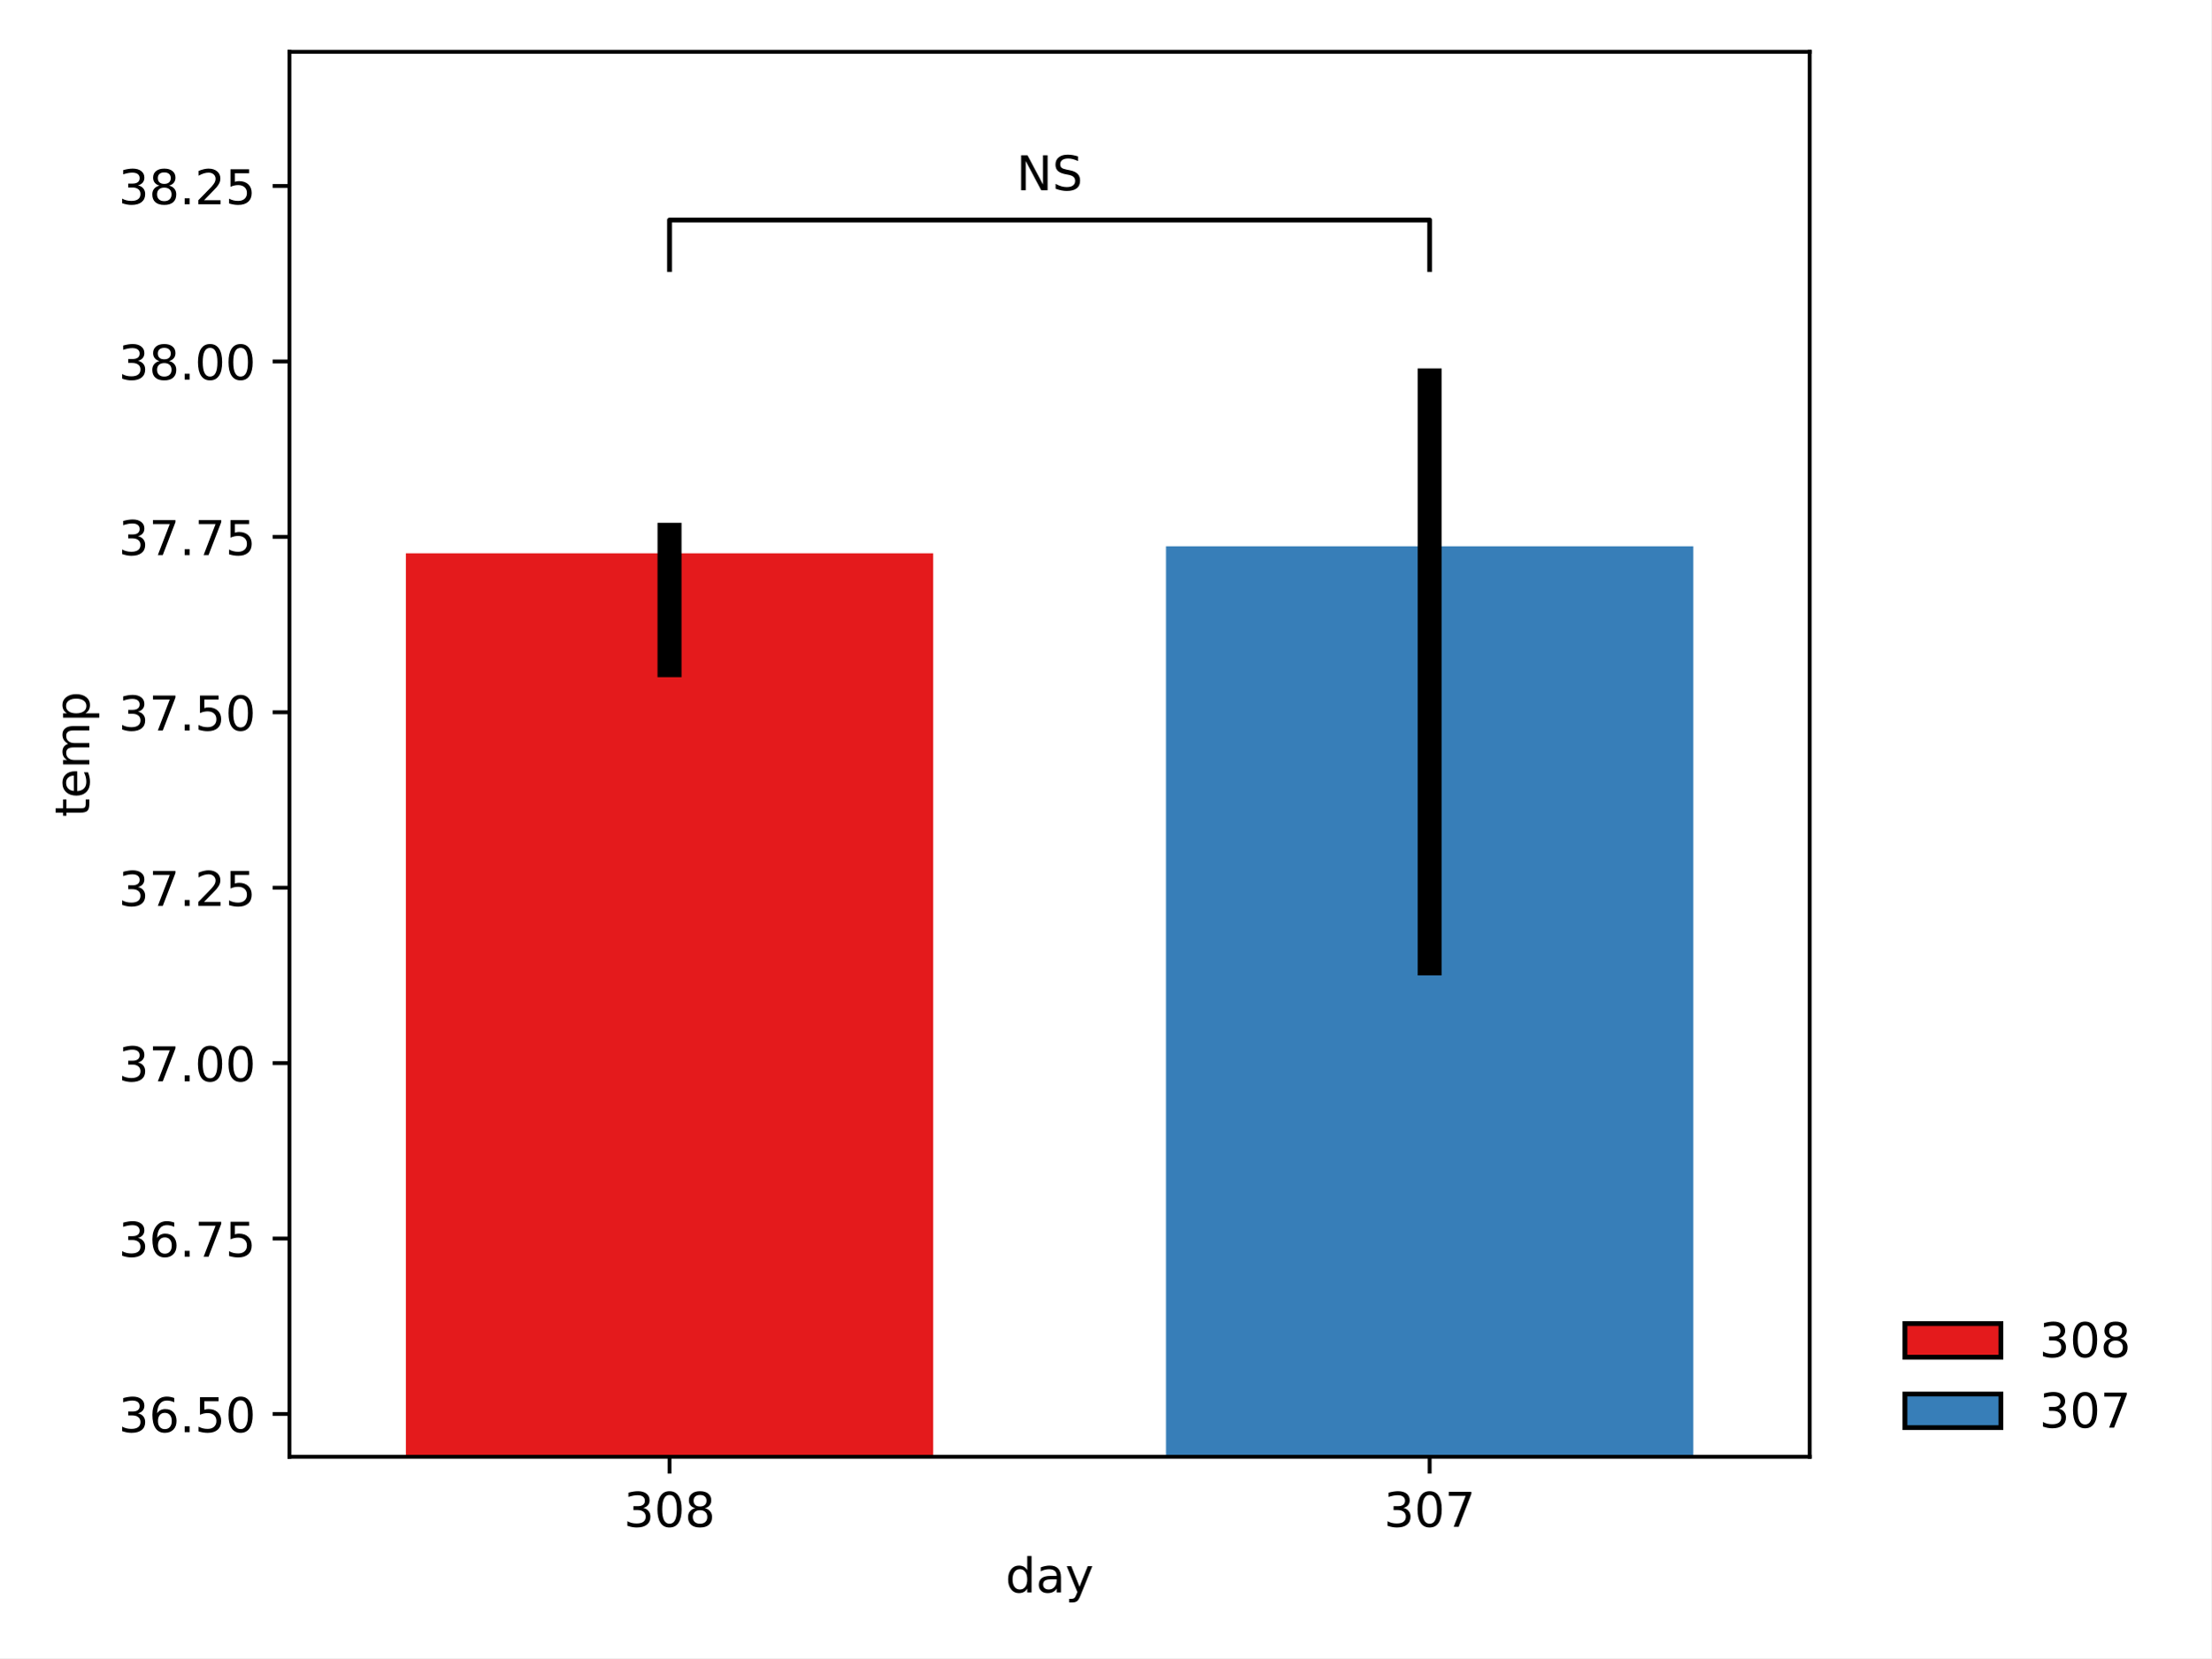
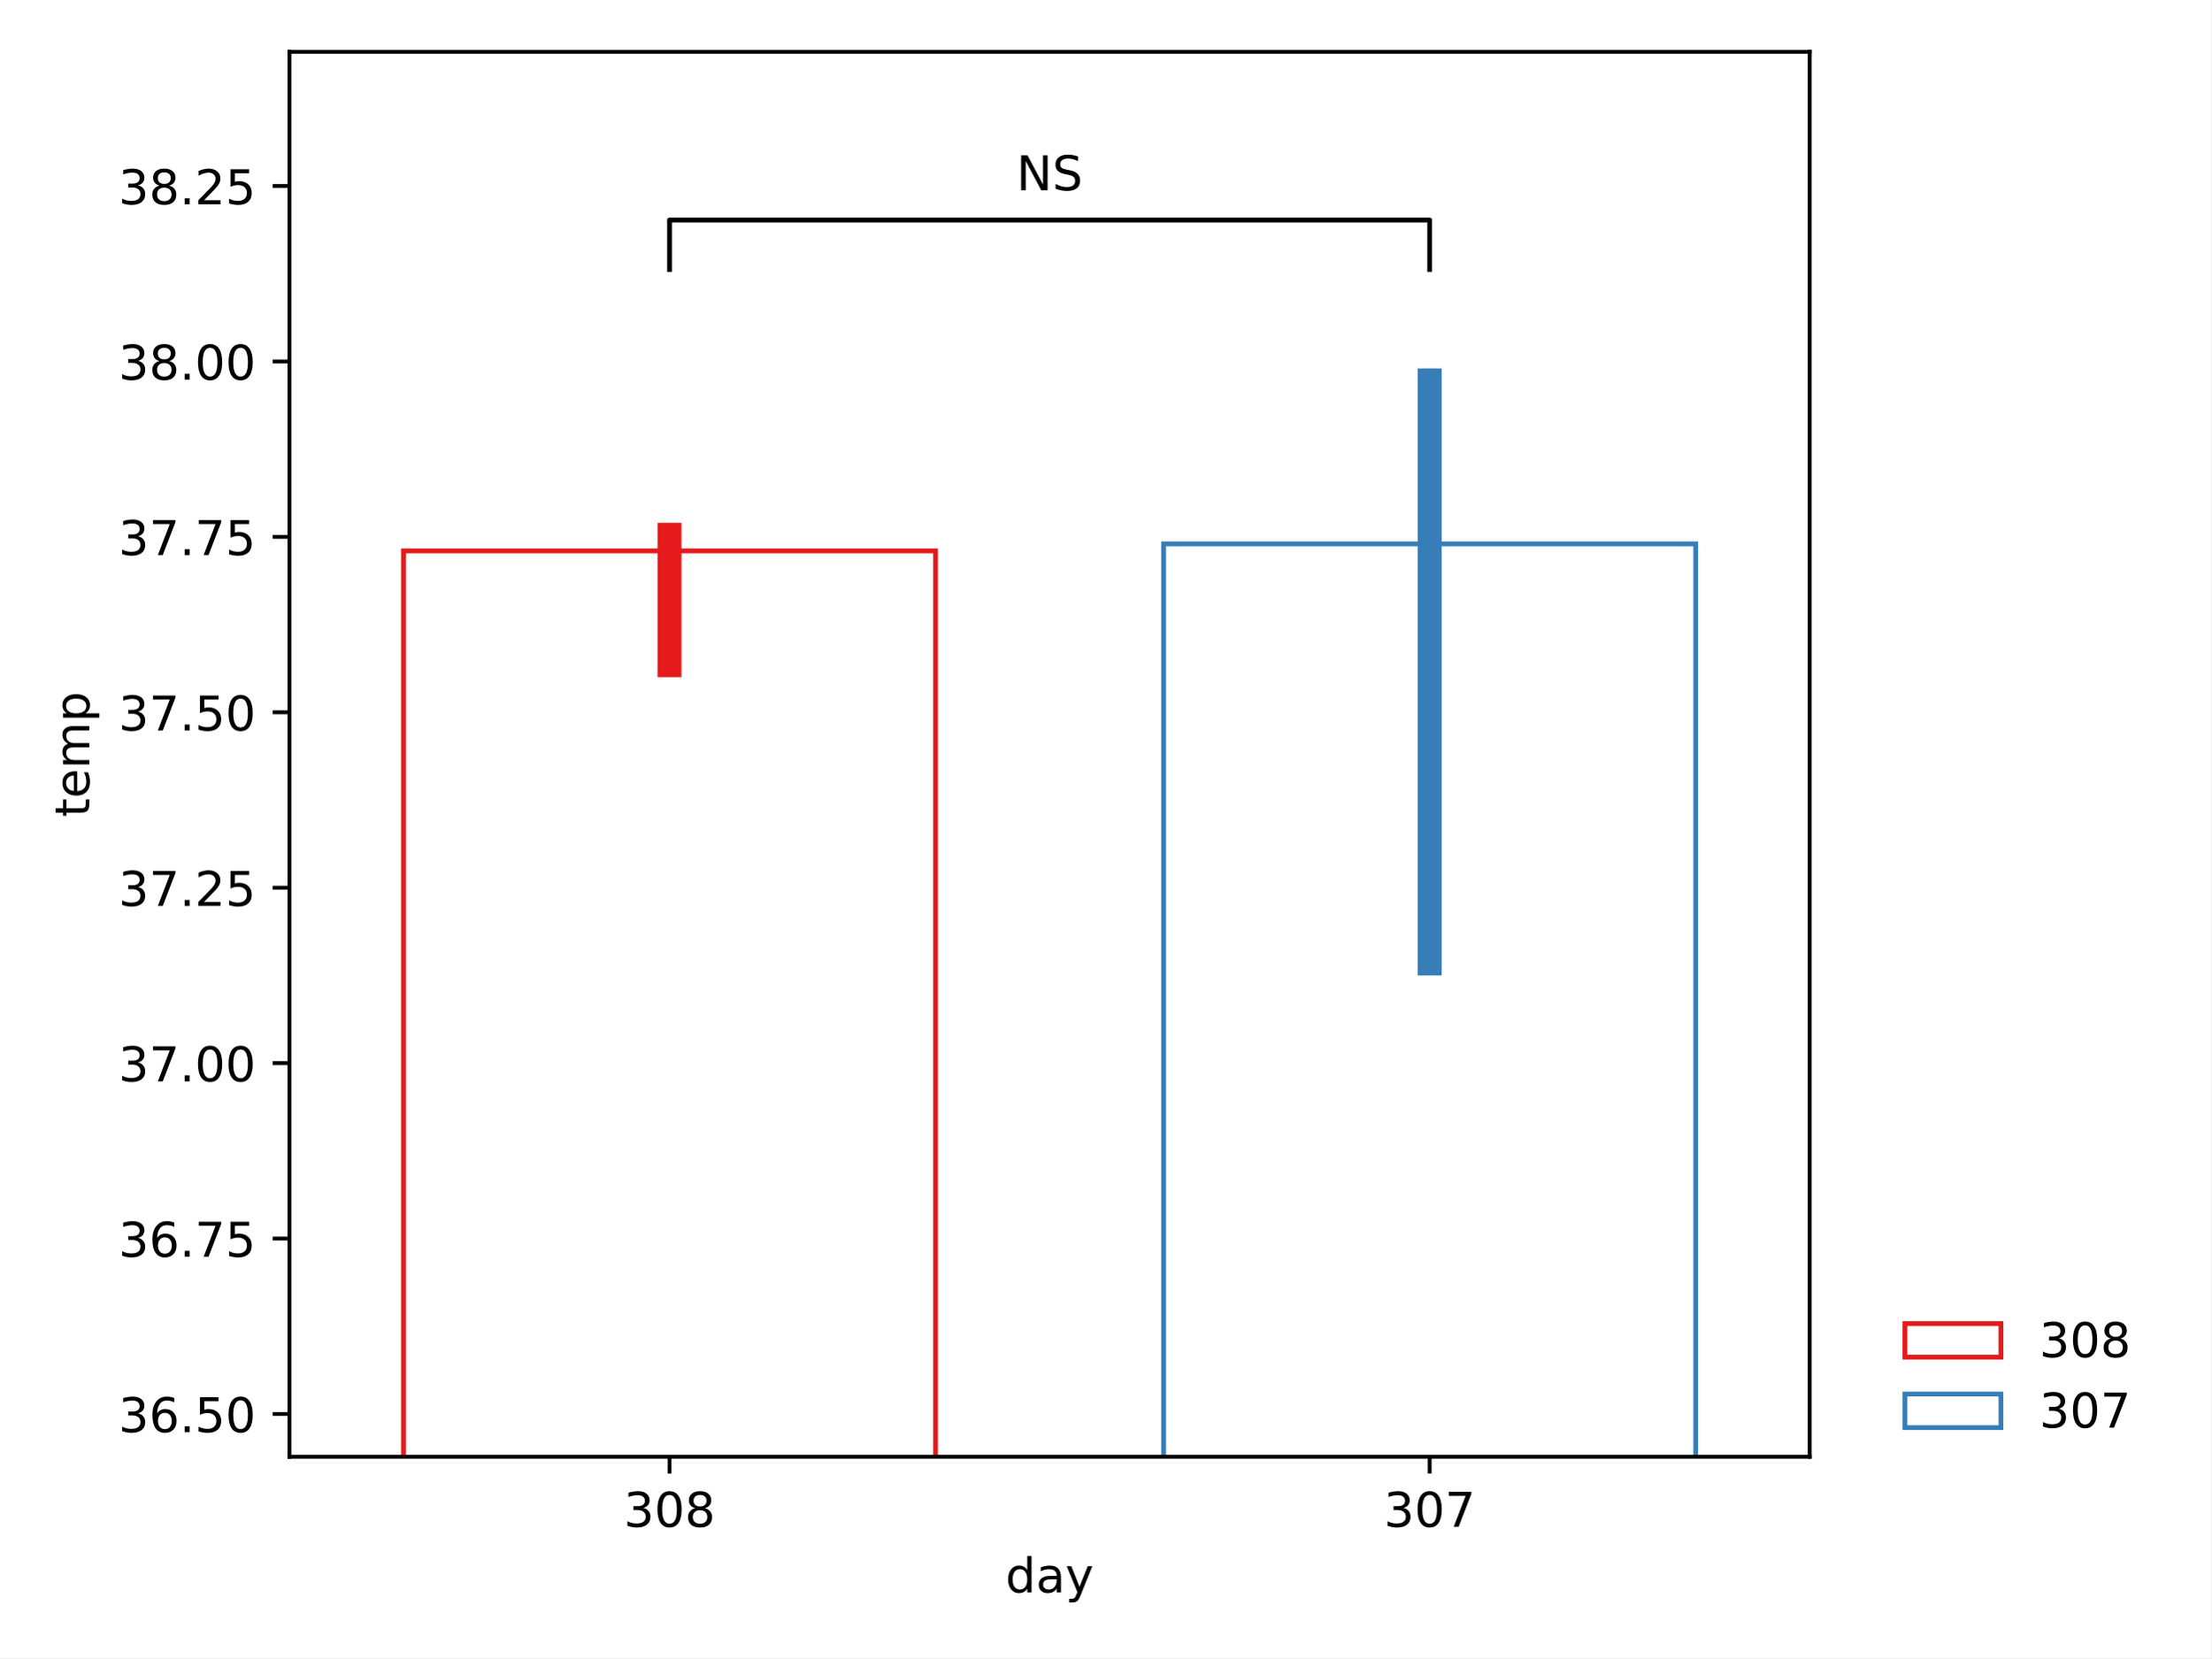
<svg xmlns="http://www.w3.org/2000/svg" xmlns:xlink="http://www.w3.org/1999/xlink" height="345.6pt" version="1.1" viewBox="0 0 460.8 345.6" width="460.8pt">
  <defs>
    <style type="text/css">
*{stroke-linecap:butt;stroke-linejoin:round;}
  </style>
  </defs>
  <g id="figure_1">
    <g id="patch_1">
      <path d="M 0 345.6  L 460.8 345.6  L 460.8 0  L 0 0  z " style="fill:#ffffff;" />
    </g>
    <g id="axes_1">
      <g id="patch_2">
        <path d="M 60.32 303.64  L 377.154 303.64  L 377.154 10.8  L 60.32 10.8  z " style="fill:#ffffff;" />
      </g>
      <g id="patch_3">
-         <path clip-path="url(#p25171fa7ea)" d="M 84.083 5633.176  L 194.974 5633.176  L 194.974 114.819  L 84.083 114.819  z " style="fill:#e41a1c;stroke:#ffffff;stroke-linejoin:miter;" />
+         <path clip-path="url(#p274cc66cab)" d="M 84.083 5633.176  L 194.974 5633.176  L 194.974 114.819  L 84.083 114.819  z " style="fill:#ffffff;stroke:#e41a1c;stroke-linejoin:miter;" />
      </g>
      <g id="patch_4">
-         <path clip-path="url(#p25171fa7ea)" d="M 242.5 5633.176  L 353.391 5633.176  L 353.391 113.357  L 242.5 113.357  z " style="fill:#377eb8;stroke:#ffffff;stroke-linejoin:miter;" />
+         <path clip-path="url(#p274cc66cab)" d="M 242.5 5633.176  L 353.391 5633.176  L 353.391 113.357  L 242.5 113.357  z " style="fill:#ffffff;stroke:#377eb8;stroke-linejoin:miter;" />
      </g>
      <g id="matplotlib.axis_1">
        <g id="xtick_1">
          <g id="line2d_1">
            <defs>
-               <path d="M 0 0  L 0 3.5  " id="m911ed369c1" style="stroke:#000000;stroke-width:0.8;" />
-             </defs>
-             <g>
-               <use style="stroke:#000000;stroke-width:0.8;" x="139.529" xlink:href="#m911ed369c1" y="303.64" />
+               <path d="M 0 0  L 0 3.5  " id="m392080616d" style="stroke:#000000;stroke-width:0.8;" />
+             </defs>
+             <g>
+               <use style="stroke:#000000;stroke-width:0.8;" x="139.529" xlink:href="#m392080616d" y="303.64" />
            </g>
          </g>
          <g id="text_1">
            <defs>
              <path d="M 40.578 39.312  Q 47.656 37.797 51.625 33  Q 55.609 28.219 55.609 21.188  Q 55.609 10.406 48.188 4.484  Q 40.766 -1.422 27.094 -1.422  Q 22.516 -1.422 17.656 -0.516  Q 12.797 0.391 7.625 2.203  L 7.625 11.719  Q 11.719 9.328 16.594 8.109  Q 21.484 6.891 26.812 6.891  Q 36.078 6.891 40.938 10.547  Q 45.797 14.203 45.797 21.188  Q 45.797 27.641 41.281 31.266  Q 36.766 34.906 28.719 34.906  L 20.219 34.906  L 20.219 43.016  L 29.109 43.016  Q 36.375 43.016 40.234 45.922  Q 44.094 48.828 44.094 54.297  Q 44.094 59.906 40.109 62.906  Q 36.141 65.922 28.719 65.922  Q 24.656 65.922 20.016 65.031  Q 15.375 64.156 9.812 62.312  L 9.812 71.094  Q 15.438 72.656 20.344 73.438  Q 25.25 74.219 29.594 74.219  Q 40.828 74.219 47.359 69.109  Q 53.906 64.016 53.906 55.328  Q 53.906 49.266 50.438 45.094  Q 46.969 40.922 40.578 39.312  z " id="DejaVuSans-51" />
              <path d="M 31.781 66.406  Q 24.172 66.406 20.328 58.906  Q 16.5 51.422 16.5 36.375  Q 16.5 21.391 20.328 13.891  Q 24.172 6.391 31.781 6.391  Q 39.453 6.391 43.281 13.891  Q 47.125 21.391 47.125 36.375  Q 47.125 51.422 43.281 58.906  Q 39.453 66.406 31.781 66.406  z M 31.781 74.219  Q 44.047 74.219 50.516 64.516  Q 56.984 54.828 56.984 36.375  Q 56.984 17.969 50.516 8.266  Q 44.047 -1.422 31.781 -1.422  Q 19.531 -1.422 13.062 8.266  Q 6.594 17.969 6.594 36.375  Q 6.594 54.828 13.062 64.516  Q 19.531 74.219 31.781 74.219  z " id="DejaVuSans-48" />
              <path d="M 31.781 34.625  Q 24.75 34.625 20.719 30.859  Q 16.703 27.094 16.703 20.516  Q 16.703 13.922 20.719 10.156  Q 24.75 6.391 31.781 6.391  Q 38.812 6.391 42.859 10.172  Q 46.922 13.969 46.922 20.516  Q 46.922 27.094 42.891 30.859  Q 38.875 34.625 31.781 34.625  z M 21.922 38.812  Q 15.578 40.375 12.031 44.719  Q 8.5 49.078 8.5 55.328  Q 8.5 64.062 14.719 69.141  Q 20.953 74.219 31.781 74.219  Q 42.672 74.219 48.875 69.141  Q 55.078 64.062 55.078 55.328  Q 55.078 49.078 51.531 44.719  Q 48 40.375 41.703 38.812  Q 48.828 37.156 52.797 32.312  Q 56.781 27.484 56.781 20.516  Q 56.781 9.906 50.312 4.234  Q 43.844 -1.422 31.781 -1.422  Q 19.734 -1.422 13.25 4.234  Q 6.781 9.906 6.781 20.516  Q 6.781 27.484 10.781 32.312  Q 14.797 37.156 21.922 38.812  z M 18.312 54.391  Q 18.312 48.734 21.844 45.562  Q 25.391 42.391 31.781 42.391  Q 38.141 42.391 41.719 45.562  Q 45.312 48.734 45.312 54.391  Q 45.312 60.062 41.719 63.234  Q 38.141 66.406 31.781 66.406  Q 25.391 66.406 21.844 63.234  Q 18.312 60.062 18.312 54.391  z " id="DejaVuSans-56" />
            </defs>
            <g transform="translate(129.9847 318.2384)scale(0.1 -0.1)">
              <use xlink:href="#DejaVuSans-51" />
              <use x="63.623" xlink:href="#DejaVuSans-48" />
              <use x="127.246" xlink:href="#DejaVuSans-56" />
            </g>
          </g>
        </g>
        <g id="xtick_2">
          <g id="line2d_2">
            <g>
-               <use style="stroke:#000000;stroke-width:0.8;" x="297.945" xlink:href="#m911ed369c1" y="303.64" />
+               <use style="stroke:#000000;stroke-width:0.8;" x="297.945" xlink:href="#m392080616d" y="303.64" />
            </g>
          </g>
          <g id="text_2">
            <defs>
              <path d="M 8.203 72.906  L 55.078 72.906  L 55.078 68.703  L 28.609 0  L 18.312 0  L 43.219 64.594  L 8.203 64.594  z " id="DejaVuSans-55" />
            </defs>
            <g transform="translate(288.4017 318.2384)scale(0.1 -0.1)">
              <use xlink:href="#DejaVuSans-51" />
              <use x="63.623" xlink:href="#DejaVuSans-48" />
              <use x="127.246" xlink:href="#DejaVuSans-55" />
            </g>
          </g>
        </g>
        <g id="text_3">
          <defs>
            <path d="M 45.406 46.391  L 45.406 75.984  L 54.391 75.984  L 54.391 0  L 45.406 0  L 45.406 8.203  Q 42.578 3.328 38.25 0.953  Q 33.938 -1.422 27.875 -1.422  Q 17.969 -1.422 11.734 6.484  Q 5.516 14.406 5.516 27.297  Q 5.516 40.188 11.734 48.094  Q 17.969 56 27.875 56  Q 33.938 56 38.25 53.625  Q 42.578 51.266 45.406 46.391  z M 14.797 27.297  Q 14.797 17.391 18.875 11.75  Q 22.953 6.109 30.078 6.109  Q 37.203 6.109 41.297 11.75  Q 45.406 17.391 45.406 27.297  Q 45.406 37.203 41.297 42.844  Q 37.203 48.484 30.078 48.484  Q 22.953 48.484 18.875 42.844  Q 14.797 37.203 14.797 27.297  z " id="DejaVuSans-100" />
            <path d="M 34.281 27.484  Q 23.391 27.484 19.188 25  Q 14.984 22.516 14.984 16.5  Q 14.984 11.719 18.141 8.906  Q 21.297 6.109 26.703 6.109  Q 34.188 6.109 38.703 11.406  Q 43.219 16.703 43.219 25.484  L 43.219 27.484  z M 52.203 31.203  L 52.203 0  L 43.219 0  L 43.219 8.297  Q 40.141 3.328 35.547 0.953  Q 30.953 -1.422 24.312 -1.422  Q 15.922 -1.422 10.953 3.297  Q 6 8.016 6 15.922  Q 6 25.141 12.172 29.828  Q 18.359 34.516 30.609 34.516  L 43.219 34.516  L 43.219 35.406  Q 43.219 41.609 39.141 45  Q 35.062 48.391 27.688 48.391  Q 23 48.391 18.547 47.266  Q 14.109 46.141 10.016 43.891  L 10.016 52.203  Q 14.938 54.109 19.578 55.047  Q 24.219 56 28.609 56  Q 40.484 56 46.344 49.844  Q 52.203 43.703 52.203 31.203  z " id="DejaVuSans-97" />
            <path d="M 32.172 -5.078  Q 28.375 -14.844 24.75 -17.812  Q 21.141 -20.797 15.094 -20.797  L 7.906 -20.797  L 7.906 -13.281  L 13.188 -13.281  Q 16.891 -13.281 18.938 -11.516  Q 21 -9.766 23.484 -3.219  L 25.094 0.875  L 2.984 54.688  L 12.5 54.688  L 29.594 11.922  L 46.688 54.688  L 56.203 54.688  z " id="DejaVuSans-121" />
          </defs>
          <g transform="translate(209.5393 331.9166)scale(0.1 -0.1)">
            <use xlink:href="#DejaVuSans-100" />
            <use x="63.477" xlink:href="#DejaVuSans-97" />
            <use x="124.756" xlink:href="#DejaVuSans-121" />
          </g>
        </g>
      </g>
      <g id="matplotlib.axis_2">
        <g id="ytick_1">
          <g id="line2d_3">
            <defs>
-               <path d="M 0 0  L -3.5 0  " id="md53c62016e" style="stroke:#000000;stroke-width:0.8;" />
-             </defs>
-             <g>
-               <use style="stroke:#000000;stroke-width:0.8;" x="60.32" xlink:href="#md53c62016e" y="294.718" />
+               <path d="M 0 0  L -3.5 0  " id="mccce062b19" style="stroke:#000000;stroke-width:0.8;" />
+             </defs>
+             <g>
+               <use style="stroke:#000000;stroke-width:0.8;" x="60.32" xlink:href="#mccce062b19" y="294.718" />
            </g>
          </g>
          <g id="text_4">
            <defs>
              <path d="M 33.016 40.375  Q 26.375 40.375 22.484 35.828  Q 18.609 31.297 18.609 23.391  Q 18.609 15.531 22.484 10.953  Q 26.375 6.391 33.016 6.391  Q 39.656 6.391 43.531 10.953  Q 47.406 15.531 47.406 23.391  Q 47.406 31.297 43.531 35.828  Q 39.656 40.375 33.016 40.375  z M 52.594 71.297  L 52.594 62.312  Q 48.875 64.062 45.094 64.984  Q 41.312 65.922 37.594 65.922  Q 27.828 65.922 22.672 59.328  Q 17.531 52.734 16.797 39.406  Q 19.672 43.656 24.016 45.922  Q 28.375 48.188 33.594 48.188  Q 44.578 48.188 50.953 41.516  Q 57.328 34.859 57.328 23.391  Q 57.328 12.156 50.688 5.359  Q 44.047 -1.422 33.016 -1.422  Q 20.359 -1.422 13.672 8.266  Q 6.984 17.969 6.984 36.375  Q 6.984 53.656 15.188 63.938  Q 23.391 74.219 37.203 74.219  Q 40.922 74.219 44.703 73.484  Q 48.484 72.75 52.594 71.297  z " id="DejaVuSans-54" />
              <path d="M 10.688 12.406  L 21 12.406  L 21 0  L 10.688 0  z " id="DejaVuSans-46" />
              <path d="M 10.797 72.906  L 49.516 72.906  L 49.516 64.594  L 19.828 64.594  L 19.828 46.734  Q 21.969 47.469 24.109 47.828  Q 26.266 48.188 28.422 48.188  Q 40.625 48.188 47.75 41.5  Q 54.891 34.812 54.891 23.391  Q 54.891 11.625 47.562 5.094  Q 40.234 -1.422 26.906 -1.422  Q 22.312 -1.422 17.547 -0.641  Q 12.797 0.141 7.719 1.703  L 7.719 11.625  Q 12.109 9.234 16.797 8.062  Q 21.484 6.891 26.703 6.891  Q 35.156 6.891 40.078 11.328  Q 45.016 15.766 45.016 23.391  Q 45.016 31 40.078 35.438  Q 35.156 39.891 26.703 39.891  Q 22.75 39.891 18.812 39.016  Q 14.891 38.141 10.797 36.281  z " id="DejaVuSans-53" />
            </defs>
            <g transform="translate(24.69187 298.5174)scale(0.1 -0.1)">
              <use xlink:href="#DejaVuSans-51" />
              <use x="63.623" xlink:href="#DejaVuSans-54" />
              <use x="127.246" xlink:href="#DejaVuSans-46" />
              <use x="159.033" xlink:href="#DejaVuSans-53" />
              <use x="222.656" xlink:href="#DejaVuSans-48" />
            </g>
          </g>
        </g>
        <g id="ytick_2">
          <g id="line2d_4">
            <g>
-               <use style="stroke:#000000;stroke-width:0.8;" x="60.32" xlink:href="#md53c62016e" y="258.153" />
+               <use style="stroke:#000000;stroke-width:0.8;" x="60.32" xlink:href="#mccce062b19" y="258.153" />
            </g>
          </g>
          <g id="text_5">
            <g transform="translate(24.69187 261.9526)scale(0.1 -0.1)">
              <use xlink:href="#DejaVuSans-51" />
              <use x="63.623" xlink:href="#DejaVuSans-54" />
              <use x="127.246" xlink:href="#DejaVuSans-46" />
              <use x="159.033" xlink:href="#DejaVuSans-55" />
              <use x="222.656" xlink:href="#DejaVuSans-53" />
            </g>
          </g>
        </g>
        <g id="ytick_3">
          <g id="line2d_5">
            <g>
-               <use style="stroke:#000000;stroke-width:0.8;" x="60.32" xlink:href="#md53c62016e" y="221.589" />
+               <use style="stroke:#000000;stroke-width:0.8;" x="60.32" xlink:href="#mccce062b19" y="221.589" />
            </g>
          </g>
          <g id="text_6">
            <g transform="translate(24.69187 225.3879)scale(0.1 -0.1)">
              <use xlink:href="#DejaVuSans-51" />
              <use x="63.623" xlink:href="#DejaVuSans-55" />
              <use x="127.246" xlink:href="#DejaVuSans-46" />
              <use x="159.033" xlink:href="#DejaVuSans-48" />
              <use x="222.656" xlink:href="#DejaVuSans-48" />
            </g>
          </g>
        </g>
        <g id="ytick_4">
          <g id="line2d_6">
            <g>
-               <use style="stroke:#000000;stroke-width:0.8;" x="60.32" xlink:href="#md53c62016e" y="185.024" />
+               <use style="stroke:#000000;stroke-width:0.8;" x="60.32" xlink:href="#mccce062b19" y="185.024" />
            </g>
          </g>
          <g id="text_7">
            <defs>
              <path d="M 19.188 8.297  L 53.609 8.297  L 53.609 0  L 7.328 0  L 7.328 8.297  Q 12.938 14.109 22.625 23.891  Q 32.328 33.688 34.812 36.531  Q 39.547 41.844 41.422 45.531  Q 43.312 49.219 43.312 52.781  Q 43.312 58.594 39.234 62.25  Q 35.156 65.922 28.609 65.922  Q 23.969 65.922 18.812 64.312  Q 13.672 62.703 7.812 59.422  L 7.812 69.391  Q 13.766 71.781 18.938 73  Q 24.125 74.219 28.422 74.219  Q 39.75 74.219 46.484 68.547  Q 53.219 62.891 53.219 53.422  Q 53.219 48.922 51.531 44.891  Q 49.859 40.875 45.406 35.406  Q 44.188 33.984 37.641 27.219  Q 31.109 20.453 19.188 8.297  z " id="DejaVuSans-50" />
            </defs>
            <g transform="translate(24.69187 188.8231)scale(0.1 -0.1)">
              <use xlink:href="#DejaVuSans-51" />
              <use x="63.623" xlink:href="#DejaVuSans-55" />
              <use x="127.246" xlink:href="#DejaVuSans-46" />
              <use x="159.033" xlink:href="#DejaVuSans-50" />
              <use x="222.656" xlink:href="#DejaVuSans-53" />
            </g>
          </g>
        </g>
        <g id="ytick_5">
          <g id="line2d_7">
            <g>
-               <use style="stroke:#000000;stroke-width:0.8;" x="60.32" xlink:href="#md53c62016e" y="148.459" />
+               <use style="stroke:#000000;stroke-width:0.8;" x="60.32" xlink:href="#mccce062b19" y="148.459" />
            </g>
          </g>
          <g id="text_8">
            <g transform="translate(24.69187 152.2583)scale(0.1 -0.1)">
              <use xlink:href="#DejaVuSans-51" />
              <use x="63.623" xlink:href="#DejaVuSans-55" />
              <use x="127.246" xlink:href="#DejaVuSans-46" />
              <use x="159.033" xlink:href="#DejaVuSans-53" />
              <use x="222.656" xlink:href="#DejaVuSans-48" />
            </g>
          </g>
        </g>
        <g id="ytick_6">
          <g id="line2d_8">
            <g>
-               <use style="stroke:#000000;stroke-width:0.8;" x="60.32" xlink:href="#md53c62016e" y="111.894" />
+               <use style="stroke:#000000;stroke-width:0.8;" x="60.32" xlink:href="#mccce062b19" y="111.894" />
            </g>
          </g>
          <g id="text_9">
            <g transform="translate(24.69187 115.6935)scale(0.1 -0.1)">
              <use xlink:href="#DejaVuSans-51" />
              <use x="63.623" xlink:href="#DejaVuSans-55" />
              <use x="127.246" xlink:href="#DejaVuSans-46" />
              <use x="159.033" xlink:href="#DejaVuSans-55" />
              <use x="222.656" xlink:href="#DejaVuSans-53" />
            </g>
          </g>
        </g>
        <g id="ytick_7">
          <g id="line2d_9">
            <g>
-               <use style="stroke:#000000;stroke-width:0.8;" x="60.32" xlink:href="#md53c62016e" y="75.33" />
+               <use style="stroke:#000000;stroke-width:0.8;" x="60.32" xlink:href="#mccce062b19" y="75.33" />
            </g>
          </g>
          <g id="text_10">
            <g transform="translate(24.69187 79.12874)scale(0.1 -0.1)">
              <use xlink:href="#DejaVuSans-51" />
              <use x="63.623" xlink:href="#DejaVuSans-56" />
              <use x="127.246" xlink:href="#DejaVuSans-46" />
              <use x="159.033" xlink:href="#DejaVuSans-48" />
              <use x="222.656" xlink:href="#DejaVuSans-48" />
            </g>
          </g>
        </g>
        <g id="ytick_8">
          <g id="line2d_10">
            <g>
-               <use style="stroke:#000000;stroke-width:0.8;" x="60.32" xlink:href="#md53c62016e" y="38.765" />
+               <use style="stroke:#000000;stroke-width:0.8;" x="60.32" xlink:href="#mccce062b19" y="38.765" />
            </g>
          </g>
          <g id="text_11">
            <g transform="translate(24.69187 42.56396)scale(0.1 -0.1)">
              <use xlink:href="#DejaVuSans-51" />
              <use x="63.623" xlink:href="#DejaVuSans-56" />
              <use x="127.246" xlink:href="#DejaVuSans-46" />
              <use x="159.033" xlink:href="#DejaVuSans-50" />
              <use x="222.656" xlink:href="#DejaVuSans-53" />
            </g>
          </g>
        </g>
        <g id="text_12">
          <defs>
            <path d="M 18.312 70.219  L 18.312 54.688  L 36.812 54.688  L 36.812 47.703  L 18.312 47.703  L 18.312 18.016  Q 18.312 11.328 20.141 9.422  Q 21.969 7.516 27.594 7.516  L 36.812 7.516  L 36.812 0  L 27.594 0  Q 17.188 0 13.234 3.875  Q 9.281 7.766 9.281 18.016  L 9.281 47.703  L 2.688 47.703  L 2.688 54.688  L 9.281 54.688  L 9.281 70.219  z " id="DejaVuSans-116" />
            <path d="M 56.203 29.594  L 56.203 25.203  L 14.891 25.203  Q 15.484 15.922 20.484 11.062  Q 25.484 6.203 34.422 6.203  Q 39.594 6.203 44.453 7.469  Q 49.312 8.734 54.109 11.281  L 54.109 2.781  Q 49.266 0.734 44.188 -0.344  Q 39.109 -1.422 33.891 -1.422  Q 20.797 -1.422 13.156 6.188  Q 5.516 13.812 5.516 26.812  Q 5.516 40.234 12.766 48.109  Q 20.016 56 32.328 56  Q 43.359 56 49.781 48.891  Q 56.203 41.797 56.203 29.594  z M 47.219 32.234  Q 47.125 39.594 43.094 43.984  Q 39.062 48.391 32.422 48.391  Q 24.906 48.391 20.391 44.141  Q 15.875 39.891 15.188 32.172  z " id="DejaVuSans-101" />
            <path d="M 52 44.188  Q 55.375 50.25 60.062 53.125  Q 64.75 56 71.094 56  Q 79.641 56 84.281 50.016  Q 88.922 44.047 88.922 33.016  L 88.922 0  L 79.891 0  L 79.891 32.719  Q 79.891 40.578 77.094 44.375  Q 74.312 48.188 68.609 48.188  Q 61.625 48.188 57.562 43.547  Q 53.516 38.922 53.516 30.906  L 53.516 0  L 44.484 0  L 44.484 32.719  Q 44.484 40.625 41.703 44.406  Q 38.922 48.188 33.109 48.188  Q 26.219 48.188 22.156 43.531  Q 18.109 38.875 18.109 30.906  L 18.109 0  L 9.078 0  L 9.078 54.688  L 18.109 54.688  L 18.109 46.188  Q 21.188 51.219 25.484 53.609  Q 29.781 56 35.688 56  Q 41.656 56 45.828 52.969  Q 50 49.953 52 44.188  z " id="DejaVuSans-109" />
            <path d="M 18.109 8.203  L 18.109 -20.797  L 9.078 -20.797  L 9.078 54.688  L 18.109 54.688  L 18.109 46.391  Q 20.953 51.266 25.266 53.625  Q 29.594 56 35.594 56  Q 45.562 56 51.781 48.094  Q 58.016 40.188 58.016 27.297  Q 58.016 14.406 51.781 6.484  Q 45.562 -1.422 35.594 -1.422  Q 29.594 -1.422 25.266 0.953  Q 20.953 3.328 18.109 8.203  z M 48.688 27.297  Q 48.688 37.203 44.609 42.844  Q 40.531 48.484 33.406 48.484  Q 26.266 48.484 22.188 42.844  Q 18.109 37.203 18.109 27.297  Q 18.109 17.391 22.188 11.75  Q 26.266 6.109 33.406 6.109  Q 40.531 6.109 44.609 11.75  Q 48.688 17.391 48.688 27.297  z " id="DejaVuSans-112" />
          </defs>
          <g transform="translate(18.61219 170.3013)rotate(-90)scale(0.1 -0.1)">
            <use xlink:href="#DejaVuSans-116" />
            <use x="39.209" xlink:href="#DejaVuSans-101" />
            <use x="100.732" xlink:href="#DejaVuSans-109" />
            <use x="198.145" xlink:href="#DejaVuSans-112" />
          </g>
        </g>
      </g>
      <g id="LineCollection_1">
-         <path clip-path="url(#p25171fa7ea)" d="M 139.529 141.146  L 139.529 108.969  " style="fill:none;stroke:#000000;stroke-width:5;" />
+         <path clip-path="url(#p274cc66cab)" d="M 139.529 141.146  L 139.529 108.969  " style="fill:none;stroke:#e41a1c;stroke-width:5;" />
      </g>
      <g id="LineCollection_2">
-         <path clip-path="url(#p25171fa7ea)" d="M 297.945 203.306  L 297.945 76.792  " style="fill:none;stroke:#000000;stroke-width:5;" />
+         <path clip-path="url(#p274cc66cab)" d="M 297.945 203.306  L 297.945 76.792  " style="fill:none;stroke:#377eb8;stroke-width:5;" />
      </g>
      <g id="line2d_11">
-         <path clip-path="url(#p25171fa7ea)" d="M 139.529 56.17  L 139.529 45.858  L 297.945 45.858  L 297.945 56.17  " style="fill:none;stroke:#000000;stroke-linecap:square;" />
+         <path clip-path="url(#p274cc66cab)" d="M 139.529 56.17  L 139.529 45.858  L 297.945 45.858  L 297.945 56.17  " style="fill:none;stroke:#000000;stroke-linecap:square;" />
      </g>
      <g id="patch_5">
        <path d="M 60.32 303.64  L 60.32 10.8  " style="fill:none;stroke:#000000;stroke-linecap:square;stroke-linejoin:miter;stroke-width:0.8;" />
      </g>
      <g id="patch_6">
        <path d="M 377.154 303.64  L 377.154 10.8  " style="fill:none;stroke:#000000;stroke-linecap:square;stroke-linejoin:miter;stroke-width:0.8;" />
      </g>
      <g id="patch_7">
        <path d="M 60.32 303.64  L 377.154 303.64  " style="fill:none;stroke:#000000;stroke-linecap:square;stroke-linejoin:miter;stroke-width:0.8;" />
      </g>
      <g id="patch_8">
        <path d="M 60.32 10.8  L 377.154 10.8  " style="fill:none;stroke:#000000;stroke-linecap:square;stroke-linejoin:miter;stroke-width:0.8;" />
      </g>
      <g id="text_13">
        <defs>
          <path d="M 9.812 72.906  L 23.094 72.906  L 55.422 11.922  L 55.422 72.906  L 64.984 72.906  L 64.984 0  L 51.703 0  L 19.391 60.984  L 19.391 0  L 9.812 0  z " id="DejaVuSans-78" />
          <path d="M 53.516 70.516  L 53.516 60.891  Q 47.906 63.578 42.922 64.891  Q 37.938 66.219 33.297 66.219  Q 25.25 66.219 20.875 63.094  Q 16.5 59.969 16.5 54.203  Q 16.5 49.359 19.406 46.891  Q 22.312 44.438 30.422 42.922  L 36.375 41.703  Q 47.406 39.594 52.656 34.297  Q 57.906 29 57.906 20.125  Q 57.906 9.516 50.797 4.047  Q 43.703 -1.422 29.984 -1.422  Q 24.812 -1.422 18.969 -0.25  Q 13.141 0.922 6.891 3.219  L 6.891 13.375  Q 12.891 10.016 18.656 8.297  Q 24.422 6.594 29.984 6.594  Q 38.422 6.594 43.016 9.906  Q 47.609 13.234 47.609 19.391  Q 47.609 24.75 44.312 27.781  Q 41.016 30.812 33.5 32.328  L 27.484 33.5  Q 16.453 35.688 11.516 40.375  Q 6.594 45.062 6.594 53.422  Q 6.594 63.094 13.406 68.656  Q 20.219 74.219 32.172 74.219  Q 37.312 74.219 42.625 73.281  Q 47.953 72.359 53.516 70.516  z " id="DejaVuSans-83" />
        </defs>
        <g transform="translate(211.8222 39.65411)scale(0.1 -0.1)">
          <use xlink:href="#DejaVuSans-78" />
          <use x="74.805" xlink:href="#DejaVuSans-83" />
        </g>
      </g>
      <g id="legend_1">
        <g id="patch_9">
-           <path d="M 396.996 282.882  L 416.996 282.882  L 416.996 275.882  L 396.996 275.882  z " style="fill:#e41a1c;stroke:#000000;stroke-linejoin:miter;" />
+           <path d="M 396.996 282.882  L 416.996 282.882  L 416.996 275.882  L 396.996 275.882  z " style="fill:#ffffff;stroke:#e41a1c;stroke-linejoin:miter;" />
        </g>
        <g id="text_14">
          <g transform="translate(424.9957 282.8822)scale(0.1 -0.1)">
            <use xlink:href="#DejaVuSans-51" />
            <use x="63.623" xlink:href="#DejaVuSans-48" />
            <use x="127.246" xlink:href="#DejaVuSans-56" />
          </g>
        </g>
        <g id="patch_10">
-           <path d="M 396.996 297.56  L 416.996 297.56  L 416.996 290.56  L 396.996 290.56  z " style="fill:#377eb8;stroke:#000000;stroke-linejoin:miter;" />
+           <path d="M 396.996 297.56  L 416.996 297.56  L 416.996 290.56  L 396.996 290.56  z " style="fill:#ffffff;stroke:#377eb8;stroke-linejoin:miter;" />
        </g>
        <g id="text_15">
          <g transform="translate(424.9957 297.5603)scale(0.1 -0.1)">
            <use xlink:href="#DejaVuSans-51" />
            <use x="63.623" xlink:href="#DejaVuSans-48" />
            <use x="127.246" xlink:href="#DejaVuSans-55" />
          </g>
        </g>
      </g>
    </g>
  </g>
  <defs>
-     <clipPath id="p25171fa7ea">
+     <clipPath id="p274cc66cab">
      <rect height="292.84" width="316.834" x="60.32" y="10.8" />
    </clipPath>
  </defs>
</svg>
